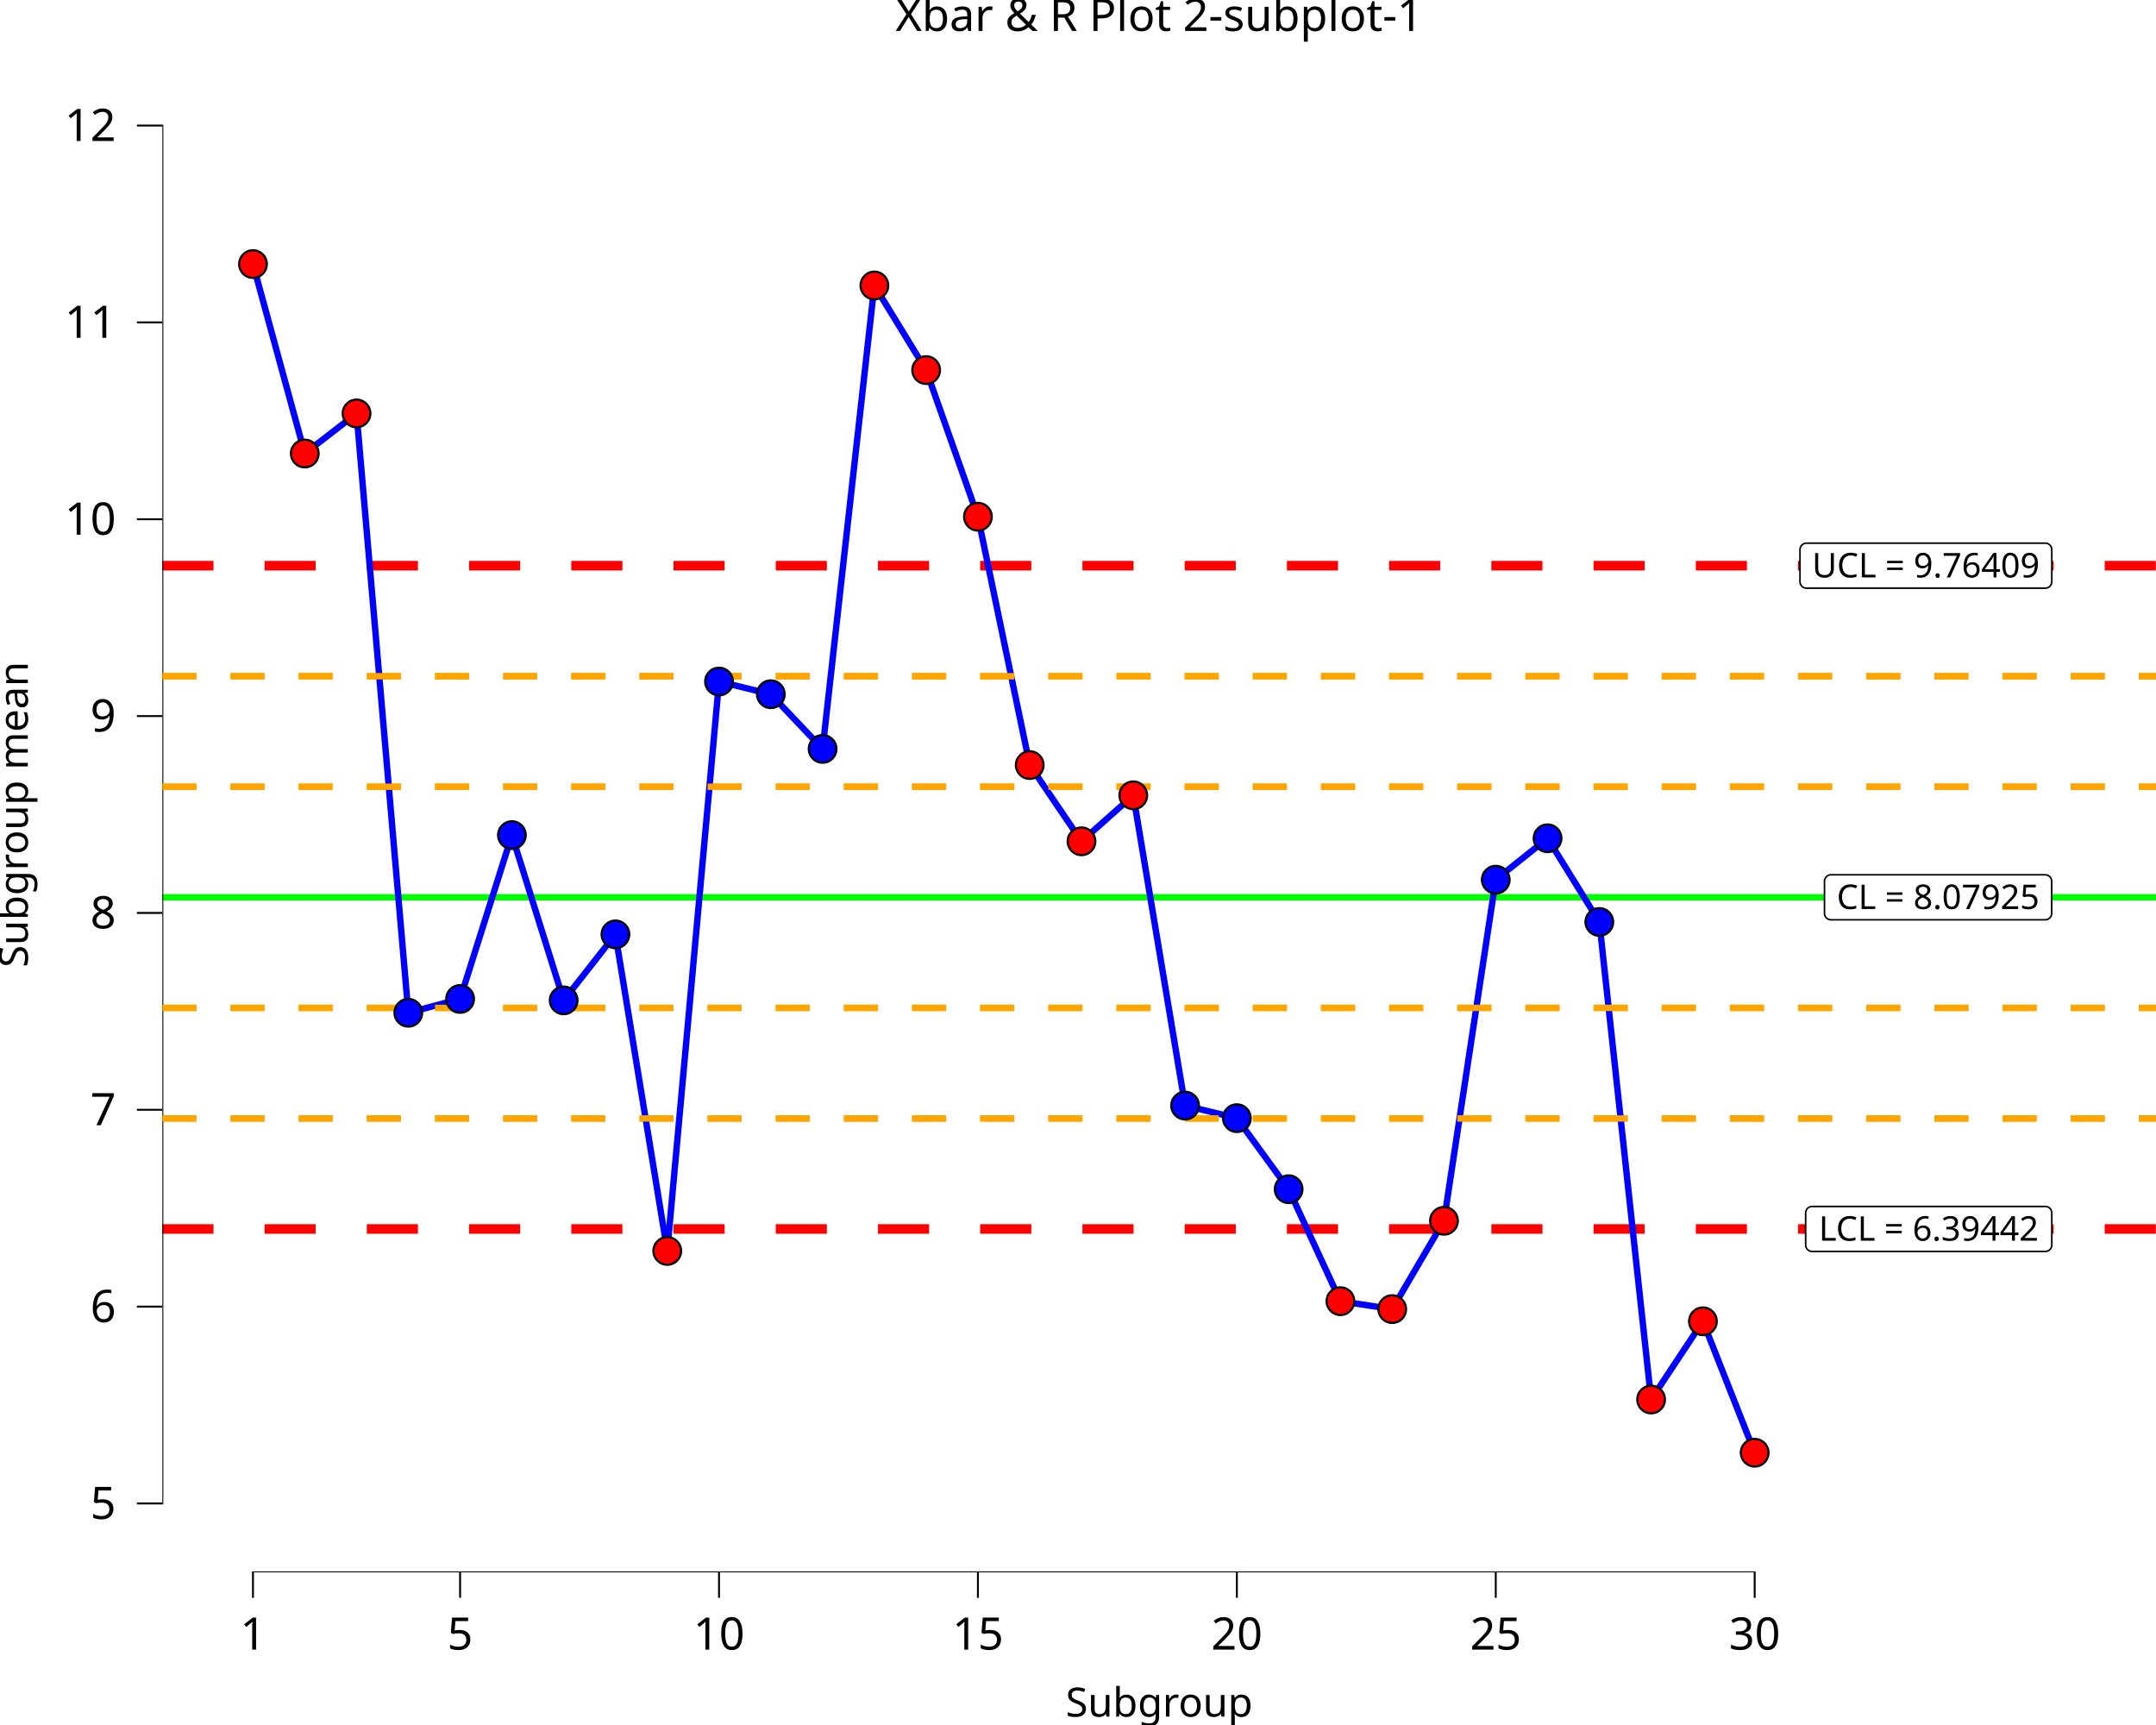
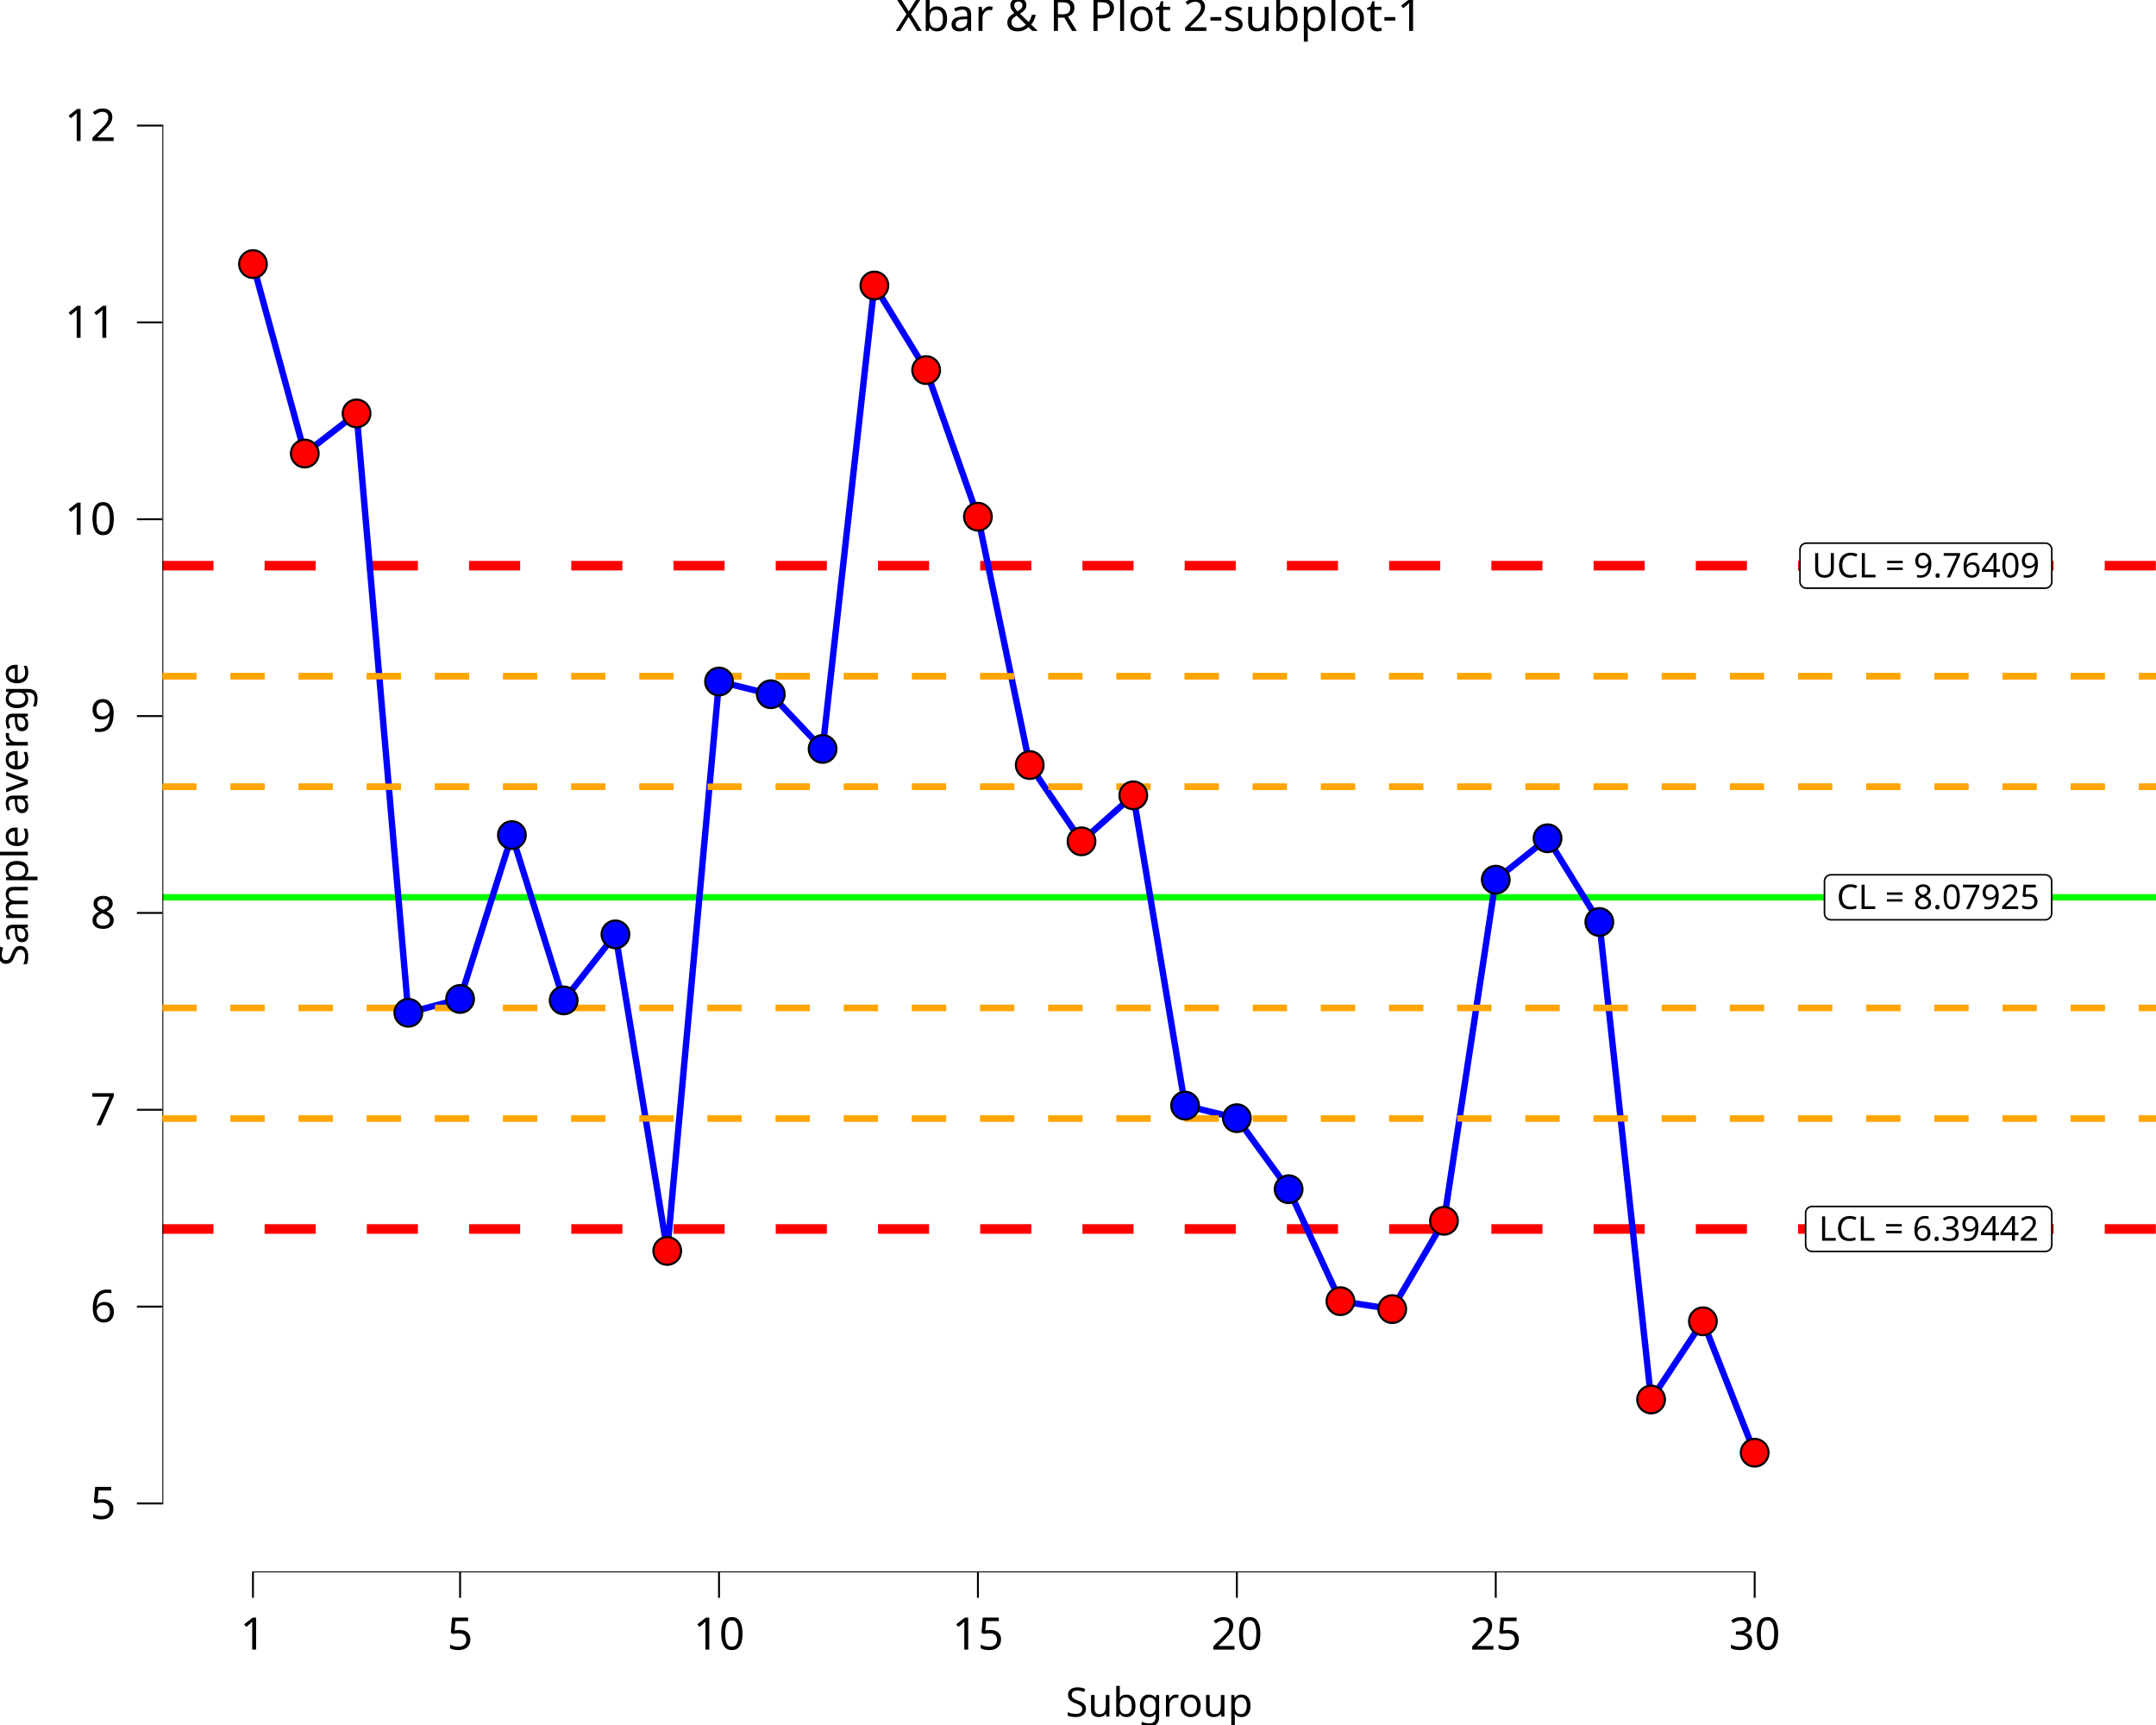
<svg xmlns="http://www.w3.org/2000/svg" class="svglite" data-engine-version="2.0" width="720.00pt" height="576.00pt" viewBox="0 0 720.00 576.00">
  <defs>
    <style type="text/css">
    .svglite line, .svglite polyline, .svglite polygon, .svglite path, .svglite rect, .svglite circle {
      fill: none;
      stroke: #000000;
      stroke-linecap: round;
      stroke-linejoin: round;
      stroke-miterlimit: 10.00;
    }
  </style>
  </defs>
  <rect width="100%" height="100%" style="stroke: none; fill: #FFFFFF;" />
  <defs>
    <clipPath id="cpMC4wMHw3MjAuMDB8MC4wMHw1NzYuMDA=">
      <rect x="0.00" y="0.00" width="720.00" height="576.00" />
    </clipPath>
  </defs>
  <g clip-path="url(#cpMC4wMHw3MjAuMDB8MC4wMHw1NzYuMDA=)">
    <rect x="0.00" y="0.00" width="720.00" height="576.00" style="stroke-width: 10.67; stroke: none;" />
  </g>
  <defs>
    <clipPath id="cpNTQuMjJ8NzIwLjAwfDE4LjkyfDUyNS4wMw==">
      <rect x="54.22" y="18.92" width="665.78" height="506.11" />
    </clipPath>
  </defs>
  <g clip-path="url(#cpNTQuMjJ8NzIwLjAwfDE4LjkyfDUyNS4wMw==)">
    <rect x="54.22" y="18.92" width="665.78" height="506.11" style="stroke-width: 10.67; stroke: none;" />
    <line x1="54.22" y1="299.63" x2="720.00" y2="299.63" style="stroke-width: 2.13; stroke: #00FF00; stroke-linecap: butt;" />
    <line x1="54.22" y1="188.89" x2="720.00" y2="188.89" style="stroke-width: 3.20; stroke: #FF0000; stroke-dasharray: 17.07,17.07; stroke-linecap: butt;" />
    <line x1="54.22" y1="410.37" x2="720.00" y2="410.37" style="stroke-width: 3.20; stroke: #FF0000; stroke-dasharray: 17.07,17.07; stroke-linecap: butt;" />
    <line x1="54.22" y1="336.54" x2="720.00" y2="336.54" style="stroke-width: 2.13; stroke: #FFA500; stroke-dasharray: 11.38,11.38; stroke-linecap: butt;" />
    <line x1="54.22" y1="262.71" x2="720.00" y2="262.71" style="stroke-width: 2.13; stroke: #FFA500; stroke-dasharray: 11.38,11.38; stroke-linecap: butt;" />
    <line x1="54.22" y1="373.46" x2="720.00" y2="373.46" style="stroke-width: 2.13; stroke: #FFA500; stroke-dasharray: 11.38,11.38; stroke-linecap: butt;" />
    <line x1="54.22" y1="225.80" x2="720.00" y2="225.80" style="stroke-width: 2.13; stroke: #FFA500; stroke-dasharray: 11.38,11.38; stroke-linecap: butt;" />
    <polygon points="611.45,307.13 683.00,307.13 682.91,307.13 683.26,307.12 683.60,307.05 683.93,306.92 684.23,306.75 684.50,306.53 684.73,306.27 684.91,305.98 685.05,305.66 685.13,305.32 685.16,304.97 685.16,304.97 685.16,294.26 685.16,294.26 685.13,293.91 685.05,293.58 684.91,293.26 684.73,292.96 684.50,292.70 684.23,292.48 683.93,292.31 683.60,292.19 683.26,292.12 683.00,292.10 611.45,292.10 611.71,292.12 611.36,292.10 611.02,292.14 610.69,292.24 610.37,292.39 610.09,292.59 609.83,292.83 609.63,293.11 609.46,293.41 609.35,293.74 609.30,294.09 609.29,294.26 609.29,304.97 609.30,304.80 609.30,305.15 609.35,305.49 609.46,305.82 609.63,306.13 609.83,306.41 610.09,306.65 610.37,306.84 610.69,306.99 611.02,307.09 611.36,307.13 " style="stroke-width: 0.53; fill: #FFFFFF;" />
    <text x="647.23" y="303.53" text-anchor="middle" style="font-size: 11.38px; font-family: sans;" textLength="68.67px" lengthAdjust="spacingAndGlyphs">CL = 8.07925</text>
    <polygon points="603.27,196.40 683.04,196.40 682.95,196.40 683.30,196.38 683.64,196.31 683.96,196.19 684.26,196.01 684.53,195.80 684.76,195.53 684.95,195.24 685.08,194.92 685.17,194.58 685.20,194.24 685.20,194.24 685.20,183.52 685.20,183.52 685.17,183.18 685.08,182.84 684.95,182.52 684.76,182.23 684.53,181.97 684.26,181.75 683.96,181.57 683.64,181.45 683.30,181.38 683.04,181.36 603.27,181.36 603.53,181.38 603.18,181.37 602.83,181.41 602.50,181.51 602.19,181.65 601.90,181.85 601.65,182.09 601.44,182.37 601.28,182.68 601.17,183.01 601.11,183.35 601.11,183.52 601.11,194.24 601.11,194.06 601.11,194.41 601.17,194.75 601.28,195.08 601.44,195.39 601.65,195.67 601.90,195.91 602.19,196.11 602.50,196.26 602.83,196.35 603.18,196.40 " style="stroke-width: 0.53; fill: #FFFFFF;" />
    <text x="643.15" y="192.80" text-anchor="middle" style="font-size: 11.38px; font-family: sans;" textLength="76.89px" lengthAdjust="spacingAndGlyphs">UCL = 9.76409</text>
    <polygon points="605.16,417.88 683.04,417.88 682.95,417.88 683.30,417.86 683.64,417.79 683.96,417.67 684.27,417.50 684.54,417.28 684.77,417.02 684.95,416.72 685.09,416.40 685.17,416.06 685.20,415.72 685.20,415.72 685.20,405.01 685.20,405.01 685.17,404.66 685.09,404.32 684.95,404.00 684.77,403.71 684.54,403.45 684.27,403.23 683.96,403.05 683.64,402.93 683.30,402.86 683.04,402.85 605.16,402.85 605.42,402.86 605.07,402.85 604.73,402.89 604.39,402.99 604.08,403.14 603.79,403.33 603.54,403.57 603.33,403.85 603.17,404.16 603.06,404.49 603.01,404.83 603.00,405.01 603.00,415.72 603.01,415.54 603.01,415.89 603.06,416.24 603.17,416.57 603.33,416.87 603.54,417.15 603.79,417.39 604.08,417.59 604.39,417.74 604.73,417.83 605.07,417.88 " style="stroke-width: 0.53; fill: #FFFFFF;" />
    <text x="644.10" y="414.28" text-anchor="middle" style="font-size: 11.38px; font-family: sans;" textLength="75.00px" lengthAdjust="spacingAndGlyphs">LCL = 6.39442</text>
    <polyline points="84.48,88.18 101.78,151.44 119.07,138.05 136.36,338.18 153.65,333.56 170.95,278.85 188.24,334.04 205.53,312.00 222.83,417.70 240.12,227.57 257.41,231.81 274.71,250.07 292.00,95.33 309.29,123.58 326.58,172.54 343.88,255.46 361.17,280.93 378.46,265.57 395.76,369.17 413.05,373.37 430.34,397.10 447.64,434.48 464.93,437.13 482.22,407.64 499.51,293.74 516.81,279.91 534.10,307.86 551.39,467.31 568.69,441.20 585.98,485.08 " style="stroke-width: 2.13; stroke: #0000FF; stroke-linecap: butt;" />
    <line x1="84.16" y1="525.03" x2="586.30" y2="525.03" style="stroke-width: 0.64; stroke-linecap: butt;" />
    <line x1="54.22" y1="502.34" x2="54.22" y2="41.60" style="stroke-width: 0.64; stroke-linecap: butt;" />
    <line x1="54.22" y1="336.54" x2="720.00" y2="336.54" style="stroke-width: 2.13; stroke: #FFA500; stroke-dasharray: 11.38,11.38; stroke-linecap: butt;" />
    <line x1="54.22" y1="262.71" x2="720.00" y2="262.71" style="stroke-width: 2.13; stroke: #FFA500; stroke-dasharray: 11.38,11.38; stroke-linecap: butt;" />
    <line x1="54.22" y1="373.46" x2="720.00" y2="373.46" style="stroke-width: 2.13; stroke: #FFA500; stroke-dasharray: 11.38,11.38; stroke-linecap: butt;" />
    <line x1="54.22" y1="225.80" x2="720.00" y2="225.80" style="stroke-width: 2.13; stroke: #FFA500; stroke-dasharray: 11.38,11.38; stroke-linecap: butt;" />
    <circle cx="84.48" cy="88.18" r="4.62" style="stroke-width: 0.71; fill: #FF0000;" />
    <circle cx="101.78" cy="151.44" r="4.62" style="stroke-width: 0.71; fill: #FF0000;" />
    <circle cx="119.07" cy="138.05" r="4.62" style="stroke-width: 0.71; fill: #FF0000;" />
    <circle cx="136.36" cy="338.18" r="4.62" style="stroke-width: 0.71; fill: #0000FF;" />
    <circle cx="153.65" cy="333.56" r="4.62" style="stroke-width: 0.71; fill: #0000FF;" />
    <circle cx="170.95" cy="278.85" r="4.62" style="stroke-width: 0.71; fill: #0000FF;" />
    <circle cx="188.24" cy="334.04" r="4.62" style="stroke-width: 0.71; fill: #0000FF;" />
    <circle cx="205.53" cy="312.00" r="4.62" style="stroke-width: 0.71; fill: #0000FF;" />
    <circle cx="222.83" cy="417.70" r="4.62" style="stroke-width: 0.71; fill: #FF0000;" />
    <circle cx="240.12" cy="227.57" r="4.62" style="stroke-width: 0.71; fill: #0000FF;" />
    <circle cx="257.41" cy="231.81" r="4.62" style="stroke-width: 0.71; fill: #0000FF;" />
    <circle cx="274.71" cy="250.07" r="4.62" style="stroke-width: 0.71; fill: #0000FF;" />
    <circle cx="292.00" cy="95.33" r="4.62" style="stroke-width: 0.71; fill: #FF0000;" />
    <circle cx="309.29" cy="123.58" r="4.62" style="stroke-width: 0.71; fill: #FF0000;" />
    <circle cx="326.58" cy="172.54" r="4.62" style="stroke-width: 0.71; fill: #FF0000;" />
    <circle cx="343.88" cy="255.46" r="4.62" style="stroke-width: 0.71; fill: #FF0000;" />
    <circle cx="361.17" cy="280.93" r="4.62" style="stroke-width: 0.71; fill: #FF0000;" />
    <circle cx="378.46" cy="265.57" r="4.62" style="stroke-width: 0.71; fill: #FF0000;" />
    <circle cx="395.76" cy="369.17" r="4.62" style="stroke-width: 0.71; fill: #0000FF;" />
    <circle cx="413.05" cy="373.37" r="4.62" style="stroke-width: 0.71; fill: #0000FF;" />
    <circle cx="430.34" cy="397.10" r="4.62" style="stroke-width: 0.71; fill: #0000FF;" />
    <circle cx="447.64" cy="434.48" r="4.62" style="stroke-width: 0.71; fill: #FF0000;" />
    <circle cx="464.93" cy="437.13" r="4.62" style="stroke-width: 0.71; fill: #FF0000;" />
    <circle cx="482.22" cy="407.64" r="4.62" style="stroke-width: 0.71; fill: #FF0000;" />
    <circle cx="499.51" cy="293.74" r="4.62" style="stroke-width: 0.71; fill: #0000FF;" />
    <circle cx="516.81" cy="279.91" r="4.62" style="stroke-width: 0.71; fill: #0000FF;" />
    <circle cx="534.10" cy="307.86" r="4.62" style="stroke-width: 0.71; fill: #0000FF;" />
    <circle cx="551.39" cy="467.31" r="4.62" style="stroke-width: 0.71; fill: #FF0000;" />
    <circle cx="568.69" cy="441.20" r="4.62" style="stroke-width: 0.71; fill: #FF0000;" />
    <circle cx="585.98" cy="485.08" r="4.62" style="stroke-width: 0.71; fill: #FF0000;" />
    <rect x="54.22" y="18.92" width="665.78" height="506.11" style="stroke-width: 0.00; stroke: none;" />
  </g>
  <g clip-path="url(#cpMC4wMHw3MjAuMDB8MC4wMHw1NzYuMDA=)">
    <polyline points="54.22,525.03 54.22,18.92 " style="stroke-width: 0.00; stroke: none; stroke-linecap: butt;" />
    <text x="38.74" y="507.19" text-anchor="end" style="font-size: 15.00px; font-family: sans;" textLength="8.34px" lengthAdjust="spacingAndGlyphs">5</text>
    <text x="38.74" y="441.46" text-anchor="end" style="font-size: 15.00px; font-family: sans;" textLength="8.34px" lengthAdjust="spacingAndGlyphs">6</text>
    <text x="38.74" y="375.73" text-anchor="end" style="font-size: 15.00px; font-family: sans;" textLength="8.34px" lengthAdjust="spacingAndGlyphs">7</text>
    <text x="38.74" y="310.00" text-anchor="end" style="font-size: 15.00px; font-family: sans;" textLength="8.34px" lengthAdjust="spacingAndGlyphs">8</text>
    <text x="38.74" y="244.27" text-anchor="end" style="font-size: 15.00px; font-family: sans;" textLength="8.34px" lengthAdjust="spacingAndGlyphs">9</text>
    <text x="38.74" y="178.54" text-anchor="end" style="font-size: 15.00px; font-family: sans;" textLength="16.69px" lengthAdjust="spacingAndGlyphs">10</text>
    <text x="38.74" y="112.81" text-anchor="end" style="font-size: 15.00px; font-family: sans;" textLength="16.69px" lengthAdjust="spacingAndGlyphs">11</text>
    <text x="38.74" y="47.08" text-anchor="end" style="font-size: 15.00px; font-family: sans;" textLength="16.69px" lengthAdjust="spacingAndGlyphs">12</text>
    <polyline points="45.72,502.02 54.22,502.02 " style="stroke-width: 0.64; stroke-linecap: butt;" />
    <polyline points="45.72,436.30 54.22,436.30 " style="stroke-width: 0.64; stroke-linecap: butt;" />
    <polyline points="45.72,370.57 54.22,370.57 " style="stroke-width: 0.64; stroke-linecap: butt;" />
    <polyline points="45.72,304.84 54.22,304.84 " style="stroke-width: 0.64; stroke-linecap: butt;" />
    <polyline points="45.72,239.11 54.22,239.11 " style="stroke-width: 0.64; stroke-linecap: butt;" />
    <polyline points="45.72,173.38 54.22,173.38 " style="stroke-width: 0.64; stroke-linecap: butt;" />
    <polyline points="45.72,107.65 54.22,107.65 " style="stroke-width: 0.64; stroke-linecap: butt;" />
    <polyline points="45.72,41.92 54.22,41.92 " style="stroke-width: 0.64; stroke-linecap: butt;" />
    <polyline points="54.22,525.03 720.00,525.03 " style="stroke-width: 0.00; stroke: none; stroke-linecap: butt;" />
    <polyline points="84.48,533.53 84.48,525.03 " style="stroke-width: 0.64; stroke-linecap: butt;" />
    <polyline points="153.65,533.53 153.65,525.03 " style="stroke-width: 0.64; stroke-linecap: butt;" />
    <polyline points="240.12,533.53 240.12,525.03 " style="stroke-width: 0.64; stroke-linecap: butt;" />
    <polyline points="326.58,533.53 326.58,525.03 " style="stroke-width: 0.64; stroke-linecap: butt;" />
    <polyline points="413.05,533.53 413.05,525.03 " style="stroke-width: 0.64; stroke-linecap: butt;" />
    <polyline points="499.51,533.53 499.51,525.03 " style="stroke-width: 0.64; stroke-linecap: butt;" />
    <polyline points="585.98,533.53 585.98,525.03 " style="stroke-width: 0.64; stroke-linecap: butt;" />
    <text x="84.48" y="550.83" text-anchor="middle" style="font-size: 15.00px; font-family: sans;" textLength="8.34px" lengthAdjust="spacingAndGlyphs">1</text>
    <text x="153.65" y="550.83" text-anchor="middle" style="font-size: 15.00px; font-family: sans;" textLength="8.34px" lengthAdjust="spacingAndGlyphs">5</text>
    <text x="240.12" y="550.83" text-anchor="middle" style="font-size: 15.00px; font-family: sans;" textLength="16.69px" lengthAdjust="spacingAndGlyphs">10</text>
    <text x="326.58" y="550.83" text-anchor="middle" style="font-size: 15.00px; font-family: sans;" textLength="16.69px" lengthAdjust="spacingAndGlyphs">15</text>
    <text x="413.05" y="550.83" text-anchor="middle" style="font-size: 15.00px; font-family: sans;" textLength="16.69px" lengthAdjust="spacingAndGlyphs">20</text>
    <text x="499.51" y="550.83" text-anchor="middle" style="font-size: 15.00px; font-family: sans;" textLength="16.69px" lengthAdjust="spacingAndGlyphs">25</text>
    <text x="585.98" y="550.83" text-anchor="middle" style="font-size: 15.00px; font-family: sans;" textLength="16.69px" lengthAdjust="spacingAndGlyphs">30</text>
    <text x="387.11" y="573.20" text-anchor="middle" style="font-size: 13.50px; font-family: sans;" textLength="58.55px" lengthAdjust="spacingAndGlyphs">Subgroup</text>
-     <text transform="translate(9.29,271.97) rotate(-90)" text-anchor="middle" style="font-size: 13.50px; font-family: sans;" textLength="96.08px" lengthAdjust="spacingAndGlyphs">Subgroup mean</text>
+     <text transform="translate(9.29,271.97) rotate(-90)" text-anchor="middle" style="font-size: 13.50px; font-family: sans;" textLength="98.33px" lengthAdjust="spacingAndGlyphs">Sample average</text>
    <text x="387.11" y="10.32" text-anchor="middle" style="font-size: 15.00px; font-family: sans;" textLength="170.10px" lengthAdjust="spacingAndGlyphs">Xbar &amp; R Plot 2-subplot-1</text>
  </g>
</svg>
